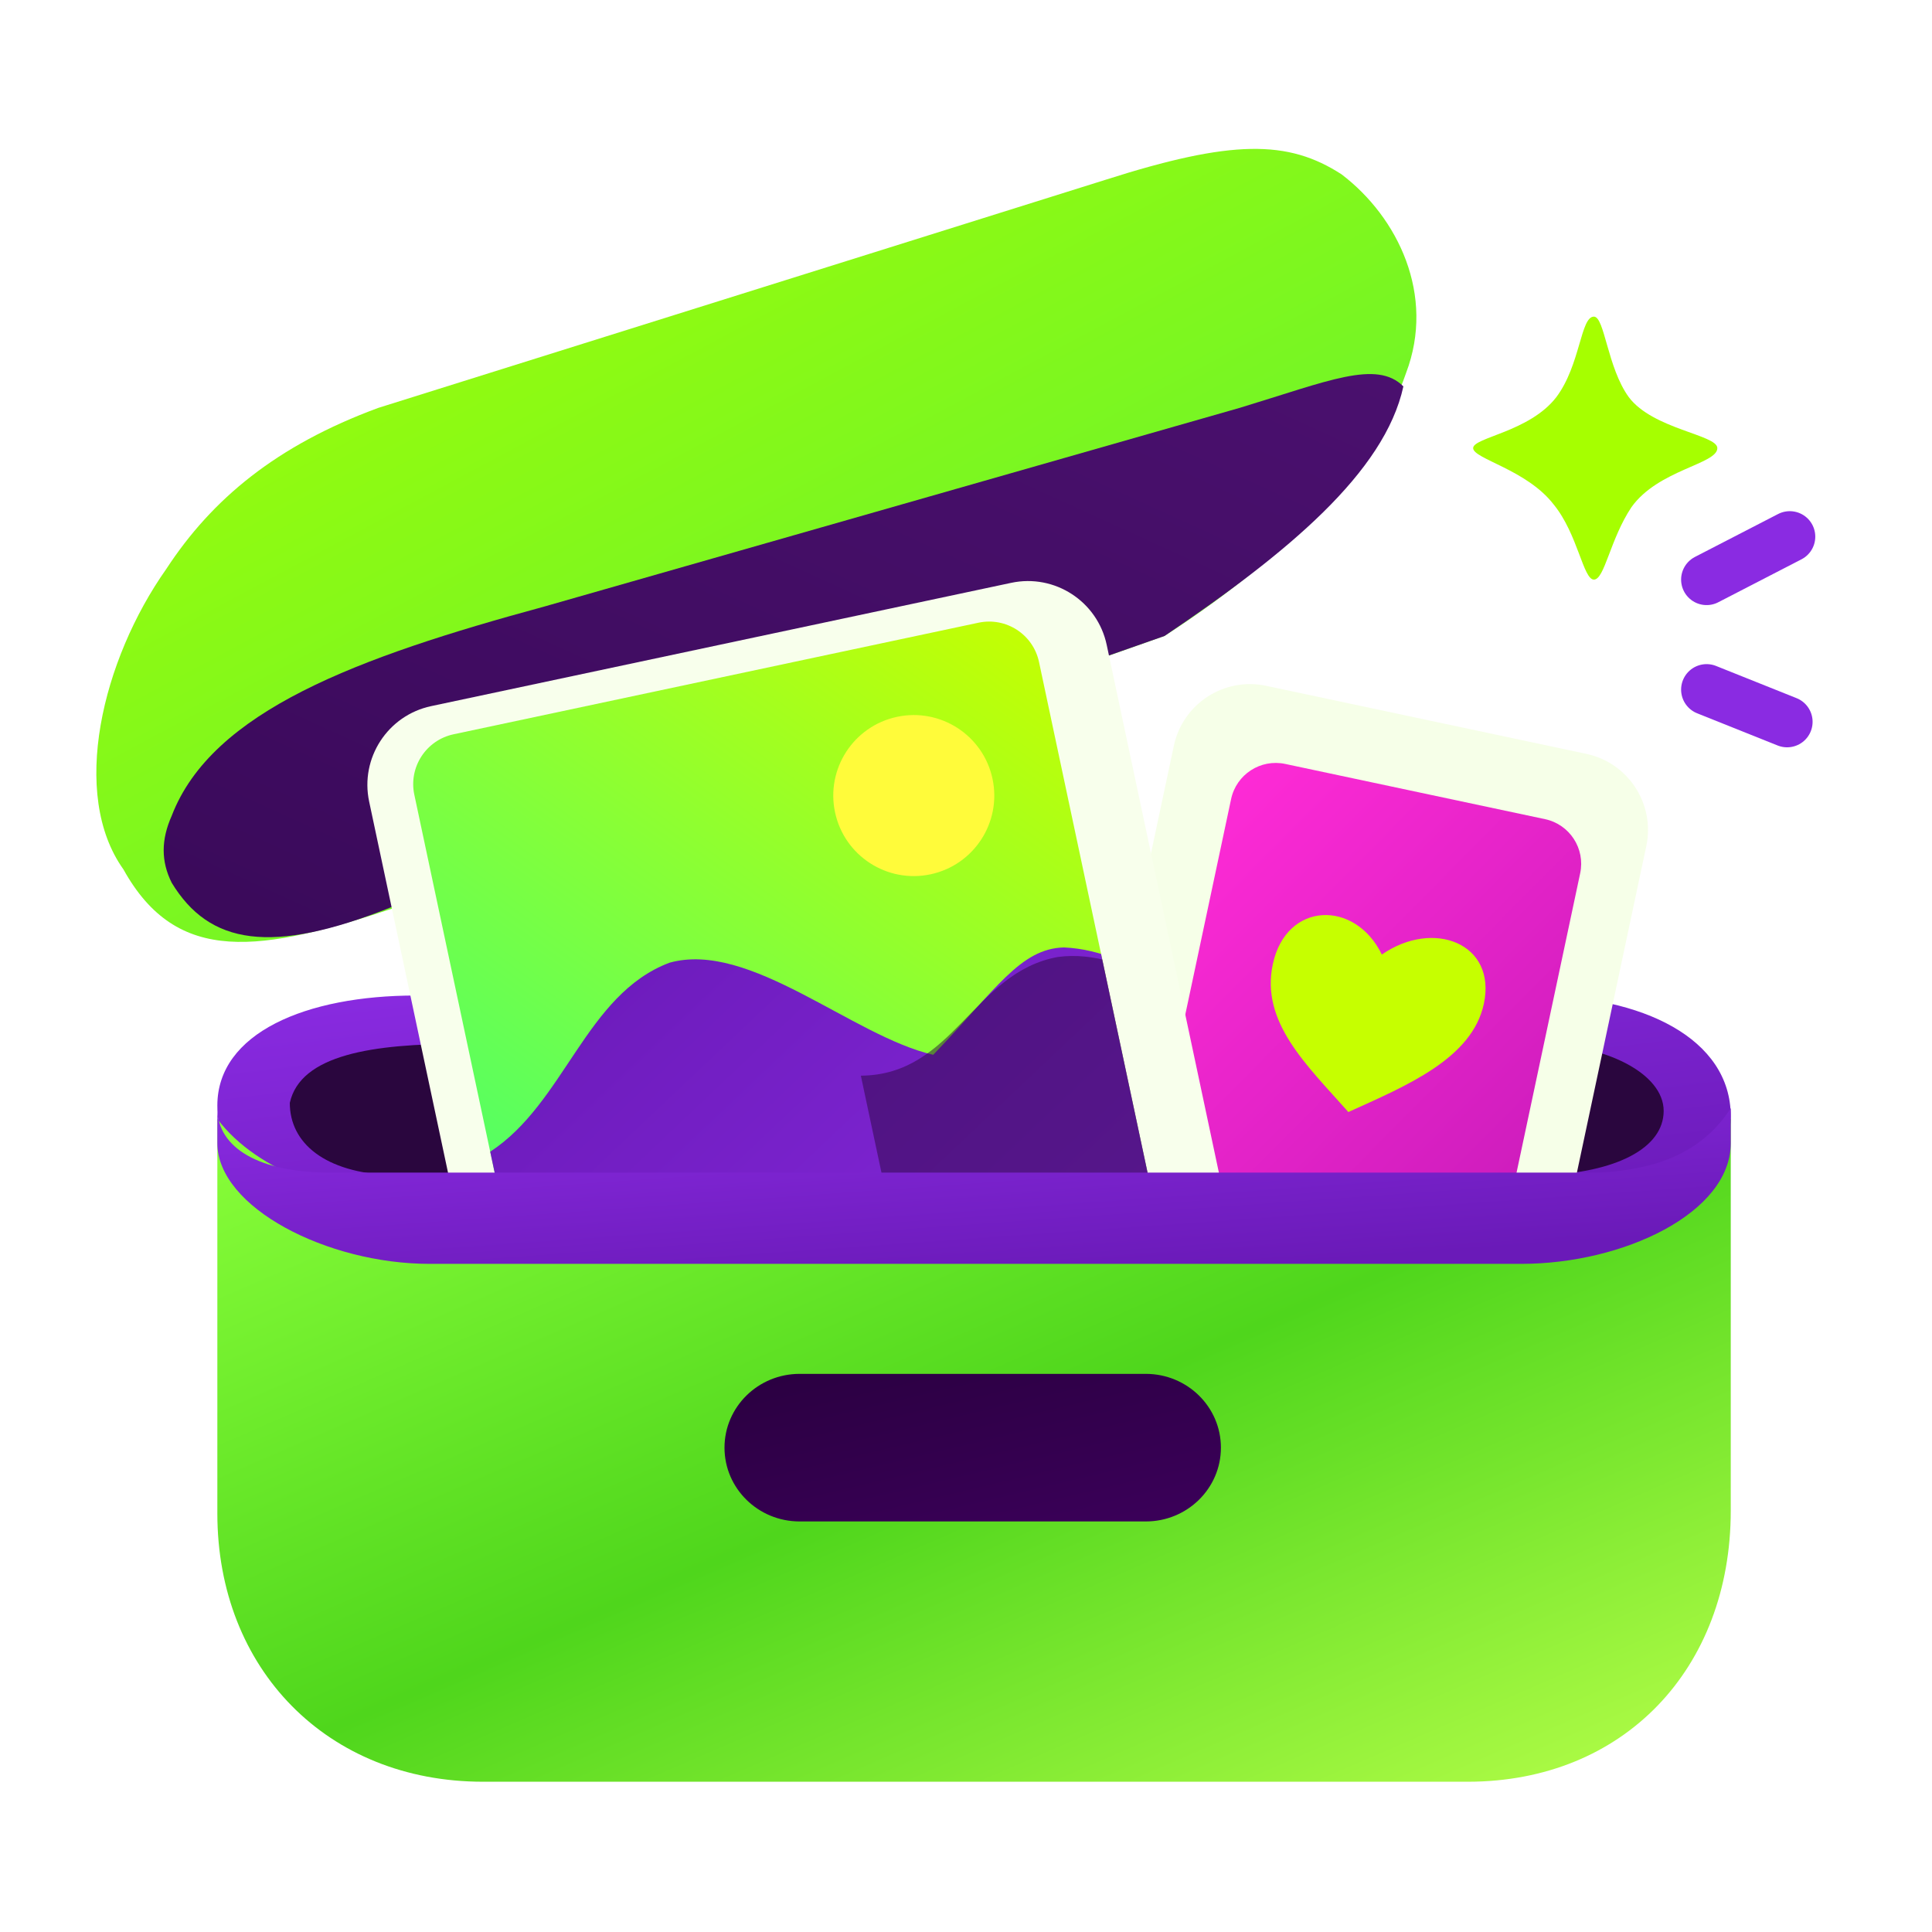
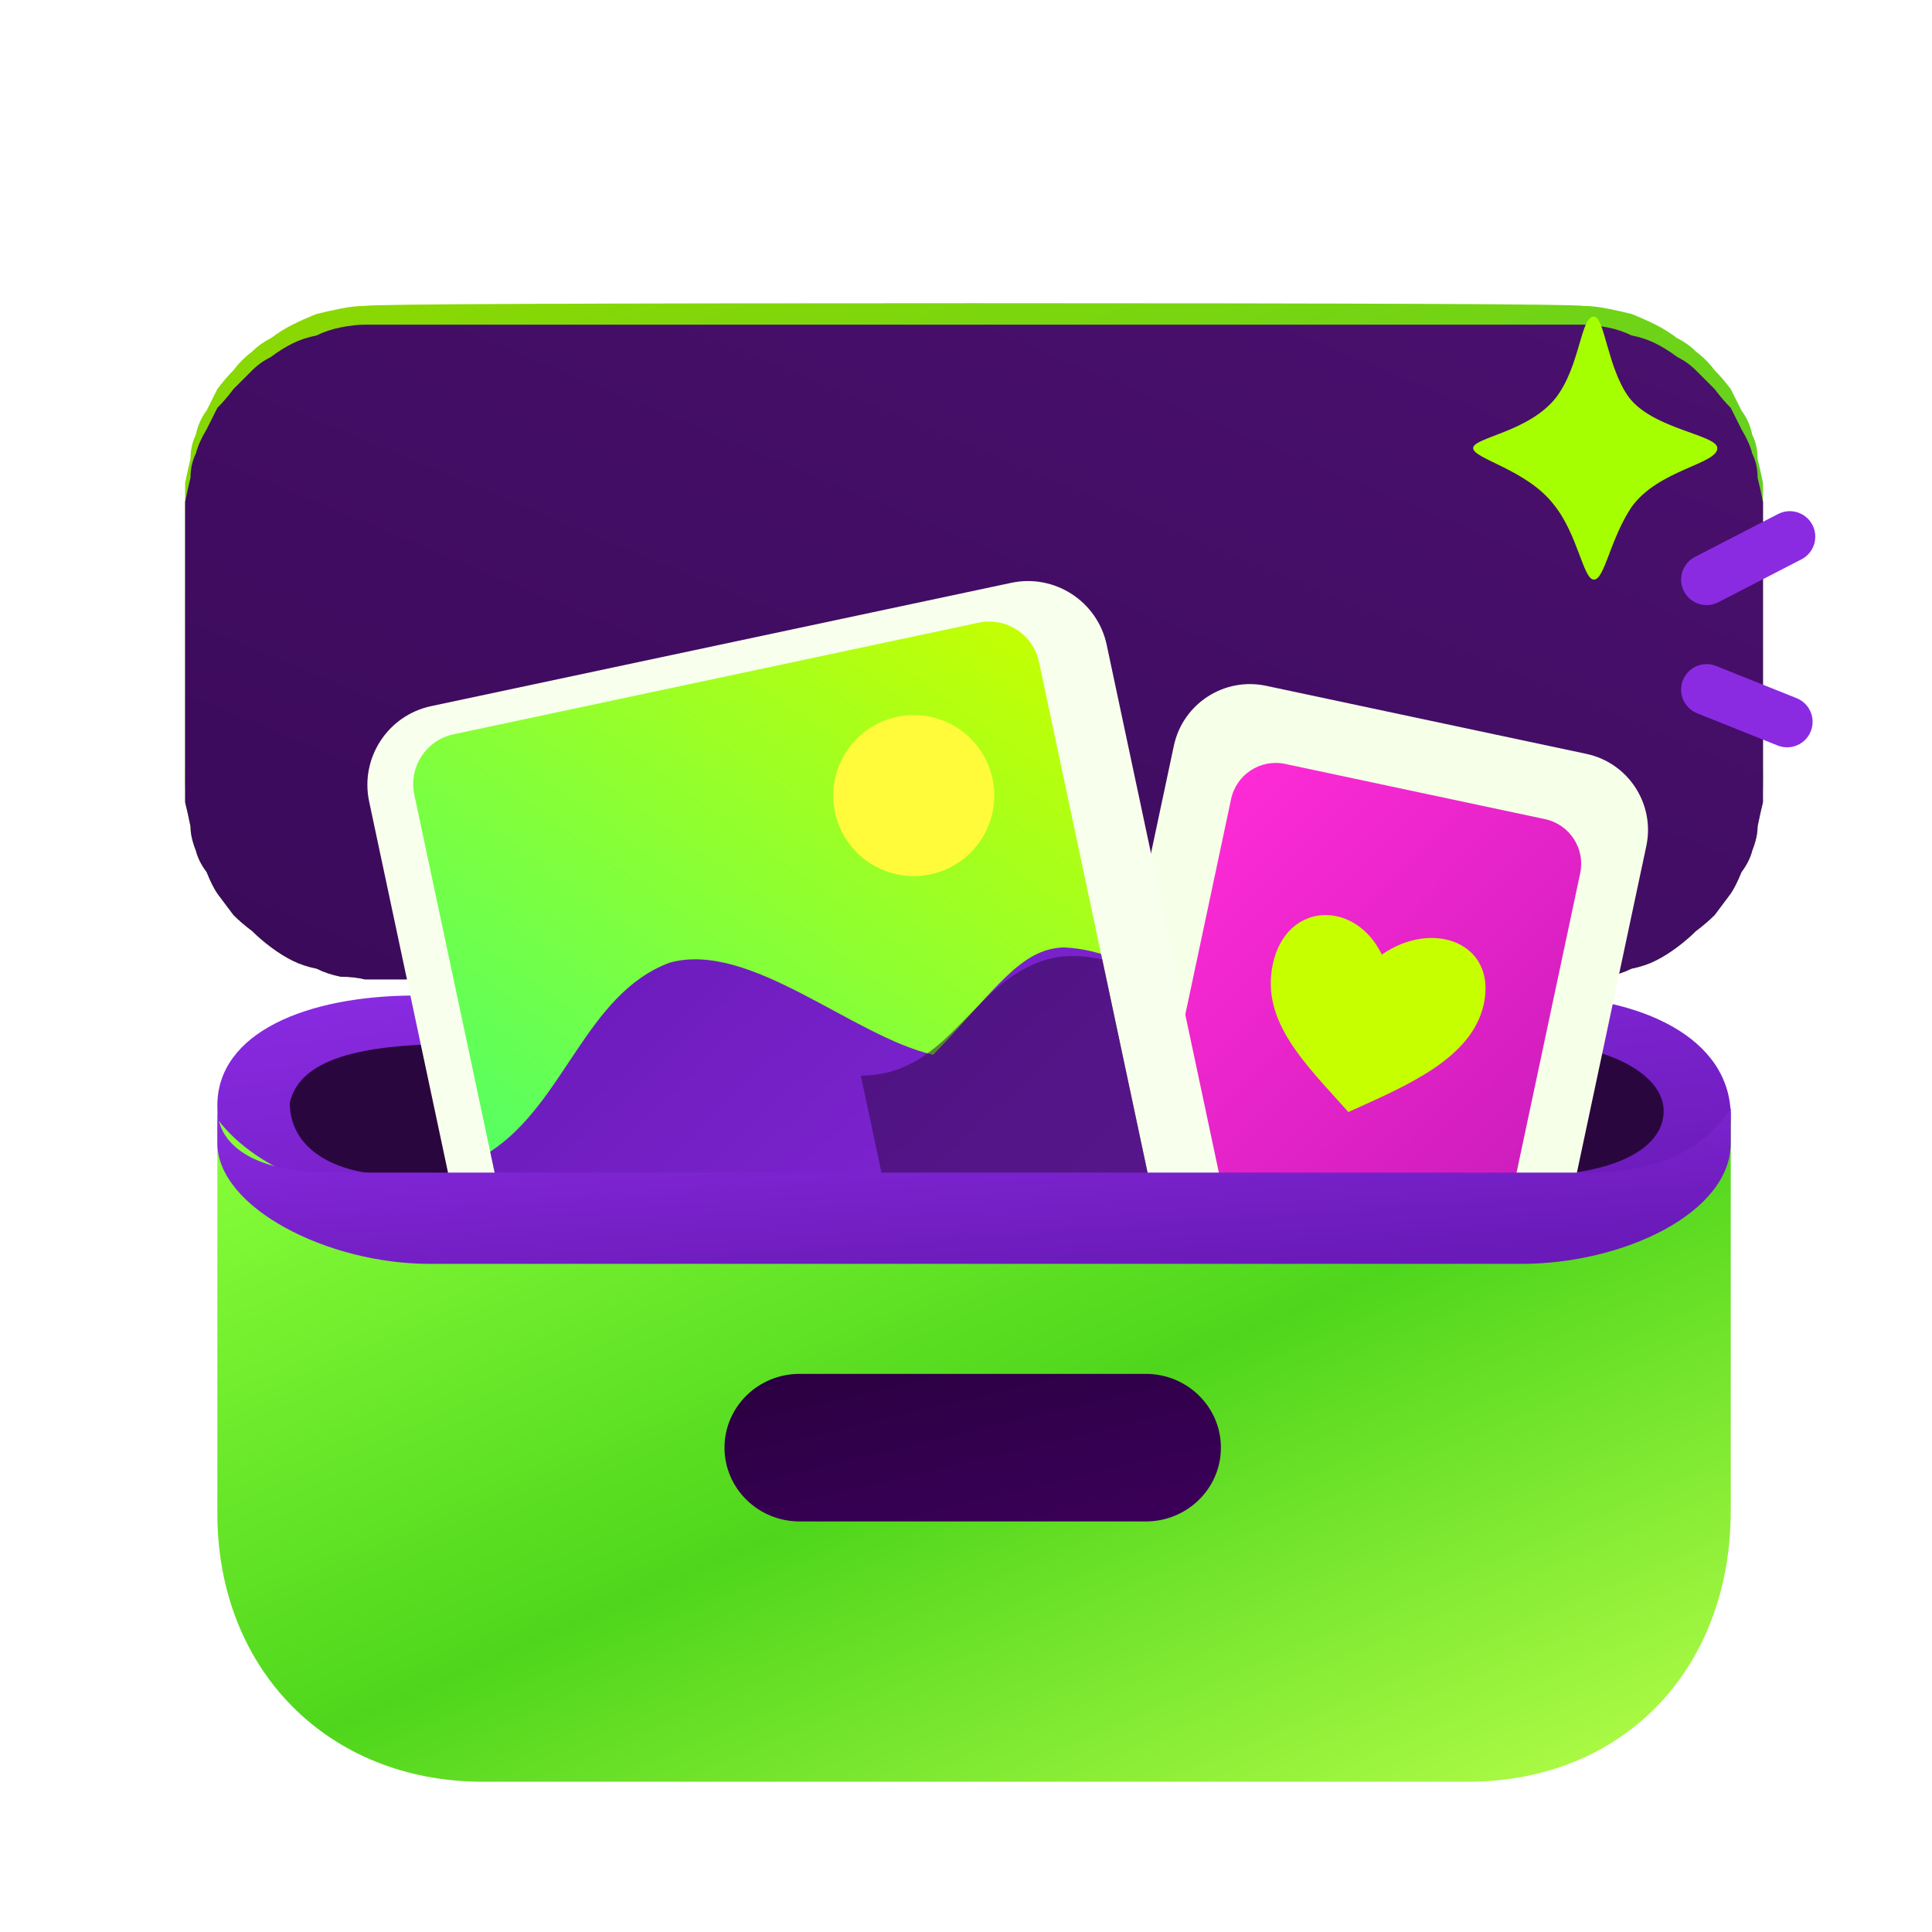
<svg xmlns="http://www.w3.org/2000/svg" viewBox="260 155 720 720" role="img" aria-label="Schuhkarton logo">
  <defs>
    <linearGradient id="sk-lidTop" x1="0" y1="0" x2="0.9" y2="1">
      <stop stop-color="#a6ff00" />
      <stop offset="1" stop-color="#5af03a" />
    </linearGradient>
    <linearGradient id="sk-lidInside" x1="0" y1="1" x2="1" y2="0">
      <stop stop-color="#3a0a5a" />
      <stop offset="1" stop-color="#4a106e" />
    </linearGradient>
    <linearGradient id="sk-rim" x1="0" y1="0" x2="0.7" y2="1">
      <stop stop-color="#8a2be2" />
      <stop offset="1" stop-color="#6a1ab8" />
    </linearGradient>
    <linearGradient id="sk-box" x1="0" y1="0" x2="1" y2="1">
      <stop stop-color="#8aff3a" />
      <stop offset="0.5" stop-color="#4fd61c" />
      <stop offset="1" stop-color="#b8ff4a" />
    </linearGradient>
    <linearGradient id="sk-slot" x1="0" y1="0" x2="0.8" y2="1">
      <stop stop-color="#2a0040" />
      <stop offset="1" stop-color="#3a0058" />
    </linearGradient>
    <linearGradient id="sk-sky" x1="0" y1="1" x2="1" y2="0">
      <stop stop-color="#3aff7a" />
      <stop offset="1" stop-color="#c6ff00" />
    </linearGradient>
    <linearGradient id="sk-mountains" x1="0" y1="0" x2="1" y2="1">
      <stop stop-color="#6a1ab8" />
      <stop offset="1" stop-color="#8a2be2" />
    </linearGradient>
    <linearGradient id="sk-heartBg" x1="0" y1="0" x2="1" y2="1">
      <stop stop-color="#ff2bd6" />
      <stop offset="1" stop-color="#c41ab8" />
    </linearGradient>
    <clipPath id="sk-scene">
      <rect x="429" y="405" width="238" height="260" rx="19" />
    </clipPath>
    <clipPath id="sk-inbox">
      <rect x="260" y="155" width="720" height="640" />
    </clipPath>
  </defs>
-   <g class="lid">
-     <path fill="url(#sk-lidTop)" d="M306 479C286 451 298 401 322 367C339 341 363 321 401 307L672 222C719 207 740 207 760 220C781 236 795 265 784 294C773 326 745 359 694 392L408 493C357 510 326 515 306 479Z" />
-     <path fill="url(#sk-lidInside)" d="M324 459C339 420 393 400 463 381L722 307C755 297 773 289 783 299C776 331 740 361 694 392L406 493C361 511 338 507 324 484C320 476 320 468 324 459Z" />
-   </g>
  <path fill="url(#sk-rim)" d="M341 567C341 540 374 526 415 526H831C872 526 905 542 905 571C905 598 870 626 823 626H423C376 626 341 599 341 567Z" />
  <path fill="#2a063e" d="M368 566C372 548 399 544 432 544H833C858 544 880 555 880 569C880 583 862 592 835 593H406C381 592 368 581 368 566Z" />
+   <g class="lid">
+     <g fill="url(#sk-lidTop)">
+       <path d="M329 391Q329 442 329 446Q330 451 331 456Q331 460 333 465Q334 469 337 473Q339 477 341 481Q344 485 347 488Q350 492 354 495Q357 498 361 501Q365 503 369 505Q373 507 378 509Q382 510 387 511Q392 512 396 512Q401 513 623 513Q845 513 850 512Q854 512 859 511Q864 510 868 509Q873 507 877 505Q881 503 885 501Q889 498 892 495Q896 492 899 488Q902 485 905 481Q907 477 909 473Q912 469 913 465Q915 460 915 456Q916 451 917 446Q917 442 917 391Q917 339 917 335Q916 330 915 326Q915 321 913 317Q912 312 909 308Q907 304 905 300Q902 296 899 293Q896 289 892 286Q889 283 885 281Q881 278 877 276Q873 274 868 272Q864 271 859 270Q854 269 850 269Q845 268 623 268Q401 268 396 269Q392 269 387 270Q382 271 378 272Q373 274 369 276Q365 278 361 281Q357 283 354 286Q350 289 347 293Q344 296 341 300Q339 304 337 308Q334 312 333 317Q331 321 331 326Q330 330 329 335Q329 339 329 391Z" />
+       <path d="M329 398Q329 449 329 454Q330 458 331 463Q331 467 333 472Q334 476 337 480Q339 485 341 488Q344 492 347 496Q350 499 354 502Q357 505 361 508Q365 511 369 513Q373 515 378 516Q382 518 387 519Q392 519 396 520Q401 520 623 520Q845 520 850 520Q854 519 859 519Q864 518 868 516Q873 515 877 513Q881 511 885 508Q889 505 892 502Q896 499 899 496Q902 492 905 488Q907 485 909 480Q912 476 913 472Q915 467 915 463Q916 458 917 454Q917 449 917 398Q917 347 917 342Q916 337 915 333Q915 328 913 324Q912 320 909 315Q907 311 905 307Q902 304 899 300Q896 297 892 293Q889 290 885 288Q881 285 877 283Q873 281 868 280Q864 278 859 277Q854 276 850 276Q845 276 623 276Q401 276 396 276Q392 276 387 277Q382 278 378 280Q373 281 369 283Q365 285 361 288Q357 290 354 293Q350 297 347 300Q344 304 341 307Q339 311 337 315Q334 320 333 324Q331 328 331 333Q330 337 329 342Q329 347 329 398Z" />
+       <path d="M329 442L917 442L917 449L329 449Z" />
+     </g>
+     <g fill="#000" opacity=".15">
+       <path d="M329 391Q329 442 329 446Q330 451 331 456Q331 460 333 465Q334 469 337 473Q339 477 341 481Q344 485 347 488Q350 492 354 495Q357 498 361 501Q365 503 369 505Q373 507 378 509Q382 510 387 511Q392 512 396 512Q401 513 623 513Q845 513 850 512Q854 512 859 511Q864 510 868 509Q873 507 877 505Q881 503 885 501Q889 498 892 495Q896 492 899 488Q902 485 905 481Q907 477 909 473Q912 469 913 465Q915 460 915 456Q916 451 917 446Q917 442 917 391Q917 339 917 335Q916 330 915 326Q915 321 913 317Q912 312 909 308Q907 304 905 300Q902 296 899 293Q896 289 892 286Q889 283 885 281Q881 278 877 276Q873 274 868 272Q864 271 859 270Q854 269 850 269Q845 268 623 268Q401 268 396 269Q392 269 387 270Q382 271 378 272Q373 274 369 276Q365 278 361 281Q357 283 354 286Q350 289 347 293Q344 296 341 300Q339 304 337 308Q334 312 333 317Q331 321 331 326Q330 330 329 335Q329 339 329 391Z" />
+       <path d="M329 398Q329 449 329 454Q330 458 331 463Q331 467 333 472Q334 476 337 480Q339 485 341 488Q344 492 347 496Q350 499 354 502Q357 505 361 508Q365 511 369 513Q373 515 378 516Q382 518 387 519Q392 519 396 520Q401 520 623 520Q845 520 850 520Q854 519 859 519Q864 518 868 516Q873 515 877 513Q881 511 885 508Q889 505 892 502Q896 499 899 496Q902 492 905 488Q907 485 909 480Q912 476 913 472Q915 467 915 463Q916 458 917 454Q917 449 917 398Q917 347 917 342Q916 337 915 333Q915 328 913 324Q912 320 909 315Q907 311 905 307Q902 304 899 300Q896 297 892 293Q889 290 885 288Q881 285 877 283Q873 281 868 280Q864 278 859 277Q854 276 850 276Q845 276 623 276Q401 276 396 276Q392 276 387 277Q382 278 378 280Q373 281 369 283Q365 285 361 288Q357 290 354 293Q350 297 347 300Q344 304 341 307Q339 311 337 315Q334 320 333 324Q331 328 331 333Q330 337 329 342Q329 347 329 398Z" />
+       <path d="M329 442L917 442L917 449L329 449Z" />
+     </g>
+     <path fill="url(#sk-lidInside)" d="M329 398Q329 449 329 454Q330 458 331 463Q331 467 333 472Q334 476 337 480Q339 485 341 488Q344 492 347 496Q350 499 354 502Q357 505 361 508Q365 511 369 513Q373 515 378 516Q382 518 387 519Q392 519 396 520Q401 520 623 520Q845 520 850 520Q854 519 859 519Q864 518 868 516Q873 515 877 513Q881 511 885 508Q889 505 892 502Q896 499 899 496Q902 492 905 488Q907 485 909 480Q912 476 913 472Q915 467 915 463Q916 458 917 454Q917 449 917 398Q917 347 917 342Q916 337 915 333Q915 328 913 324Q912 320 909 315Q907 311 905 307Q902 304 899 300Q896 297 892 293Q889 290 885 288Q881 285 877 283Q873 281 868 280Q864 278 859 277Q854 276 850 276Q845 276 623 276Q401 276 396 276Q392 276 387 277Q382 278 378 280Q373 281 369 283Q365 285 361 288Q357 290 354 293Q350 297 347 300Q344 304 341 307Q339 311 337 315Q334 320 333 324Q331 328 331 333Q330 337 329 342Q329 347 329 398Z" />
+   </g>
  <g clip-path="url(#sk-inbox)">
    <g class="p2">
      <g transform="rotate(12 771 515)">
        <rect x="682" y="421" width="180" height="255" rx="29" fill="#f6ffe8" />
        <rect x="707" y="448" width="133" height="208" rx="17" fill="url(#sk-heartBg)" />
        <path fill="#c6ff00" d="M774 510C760 492 735 498 735 522C735 544 755 556 774 570C793 556 815 541 815 520C815 497 790 493 774 510Z" />
      </g>
    </g>
    <g class="p1">
      <g transform="rotate(-12 551 507)">
        <rect x="412" y="393" width="281" height="307" rx="30" fill="#f8ffec" />
        <g clip-path="url(#sk-scene)">
          <rect x="429" y="405" width="238" height="260" rx="19" fill="url(#sk-sky)" />
          <circle cx="611" cy="463" r="30" fill="#fffb3a" />
          <path fill="url(#sk-mountains)" d="M429 560C460 548 476 510 509 505C540 503 570 546 598 559C626 540 638 527 654 530C681 537 696 564 712 572L712 678H429Z" />
          <path fill="#2a063e" opacity="0.5" d="M570 561C604 568 619 532 651 533C678 535 699 564 712 576V678H570Z" />
        </g>
      </g>
    </g>
  </g>
  <path fill="url(#sk-box)" d="M341 572C356 592 388 603 419 603H827C862 603 891 589 905 572V718C905 777 865 819 807 819H440C382 819 341 777 341 719Z" />
  <path fill="url(#sk-rim)" d="M341 568C341 583 357 592 383 592H855C881 591 896 582 905 568V581C905 607 865 626 827 626H420C382 626 341 605 341 581Z" />
  <rect x="530" y="667" width="185" height="55" rx="28" fill="url(#sk-slot)" />
  <path class="star" fill="#a6ff00" d="M854 273C858 273 859 292 867 303C876 315 900 317 900 322C900 328 878 330 868 344C860 356 858 371 854 371C850 371 848 354 839 343C829 330 809 326 809 322C809 318 830 316 840 303C849 291 849 273 854 273Z" />
  <path class="rays" d="M896 371L927 355M896 412L926 424" fill="none" stroke="#8a2be2" stroke-width="19" stroke-linecap="round" />
</svg>
